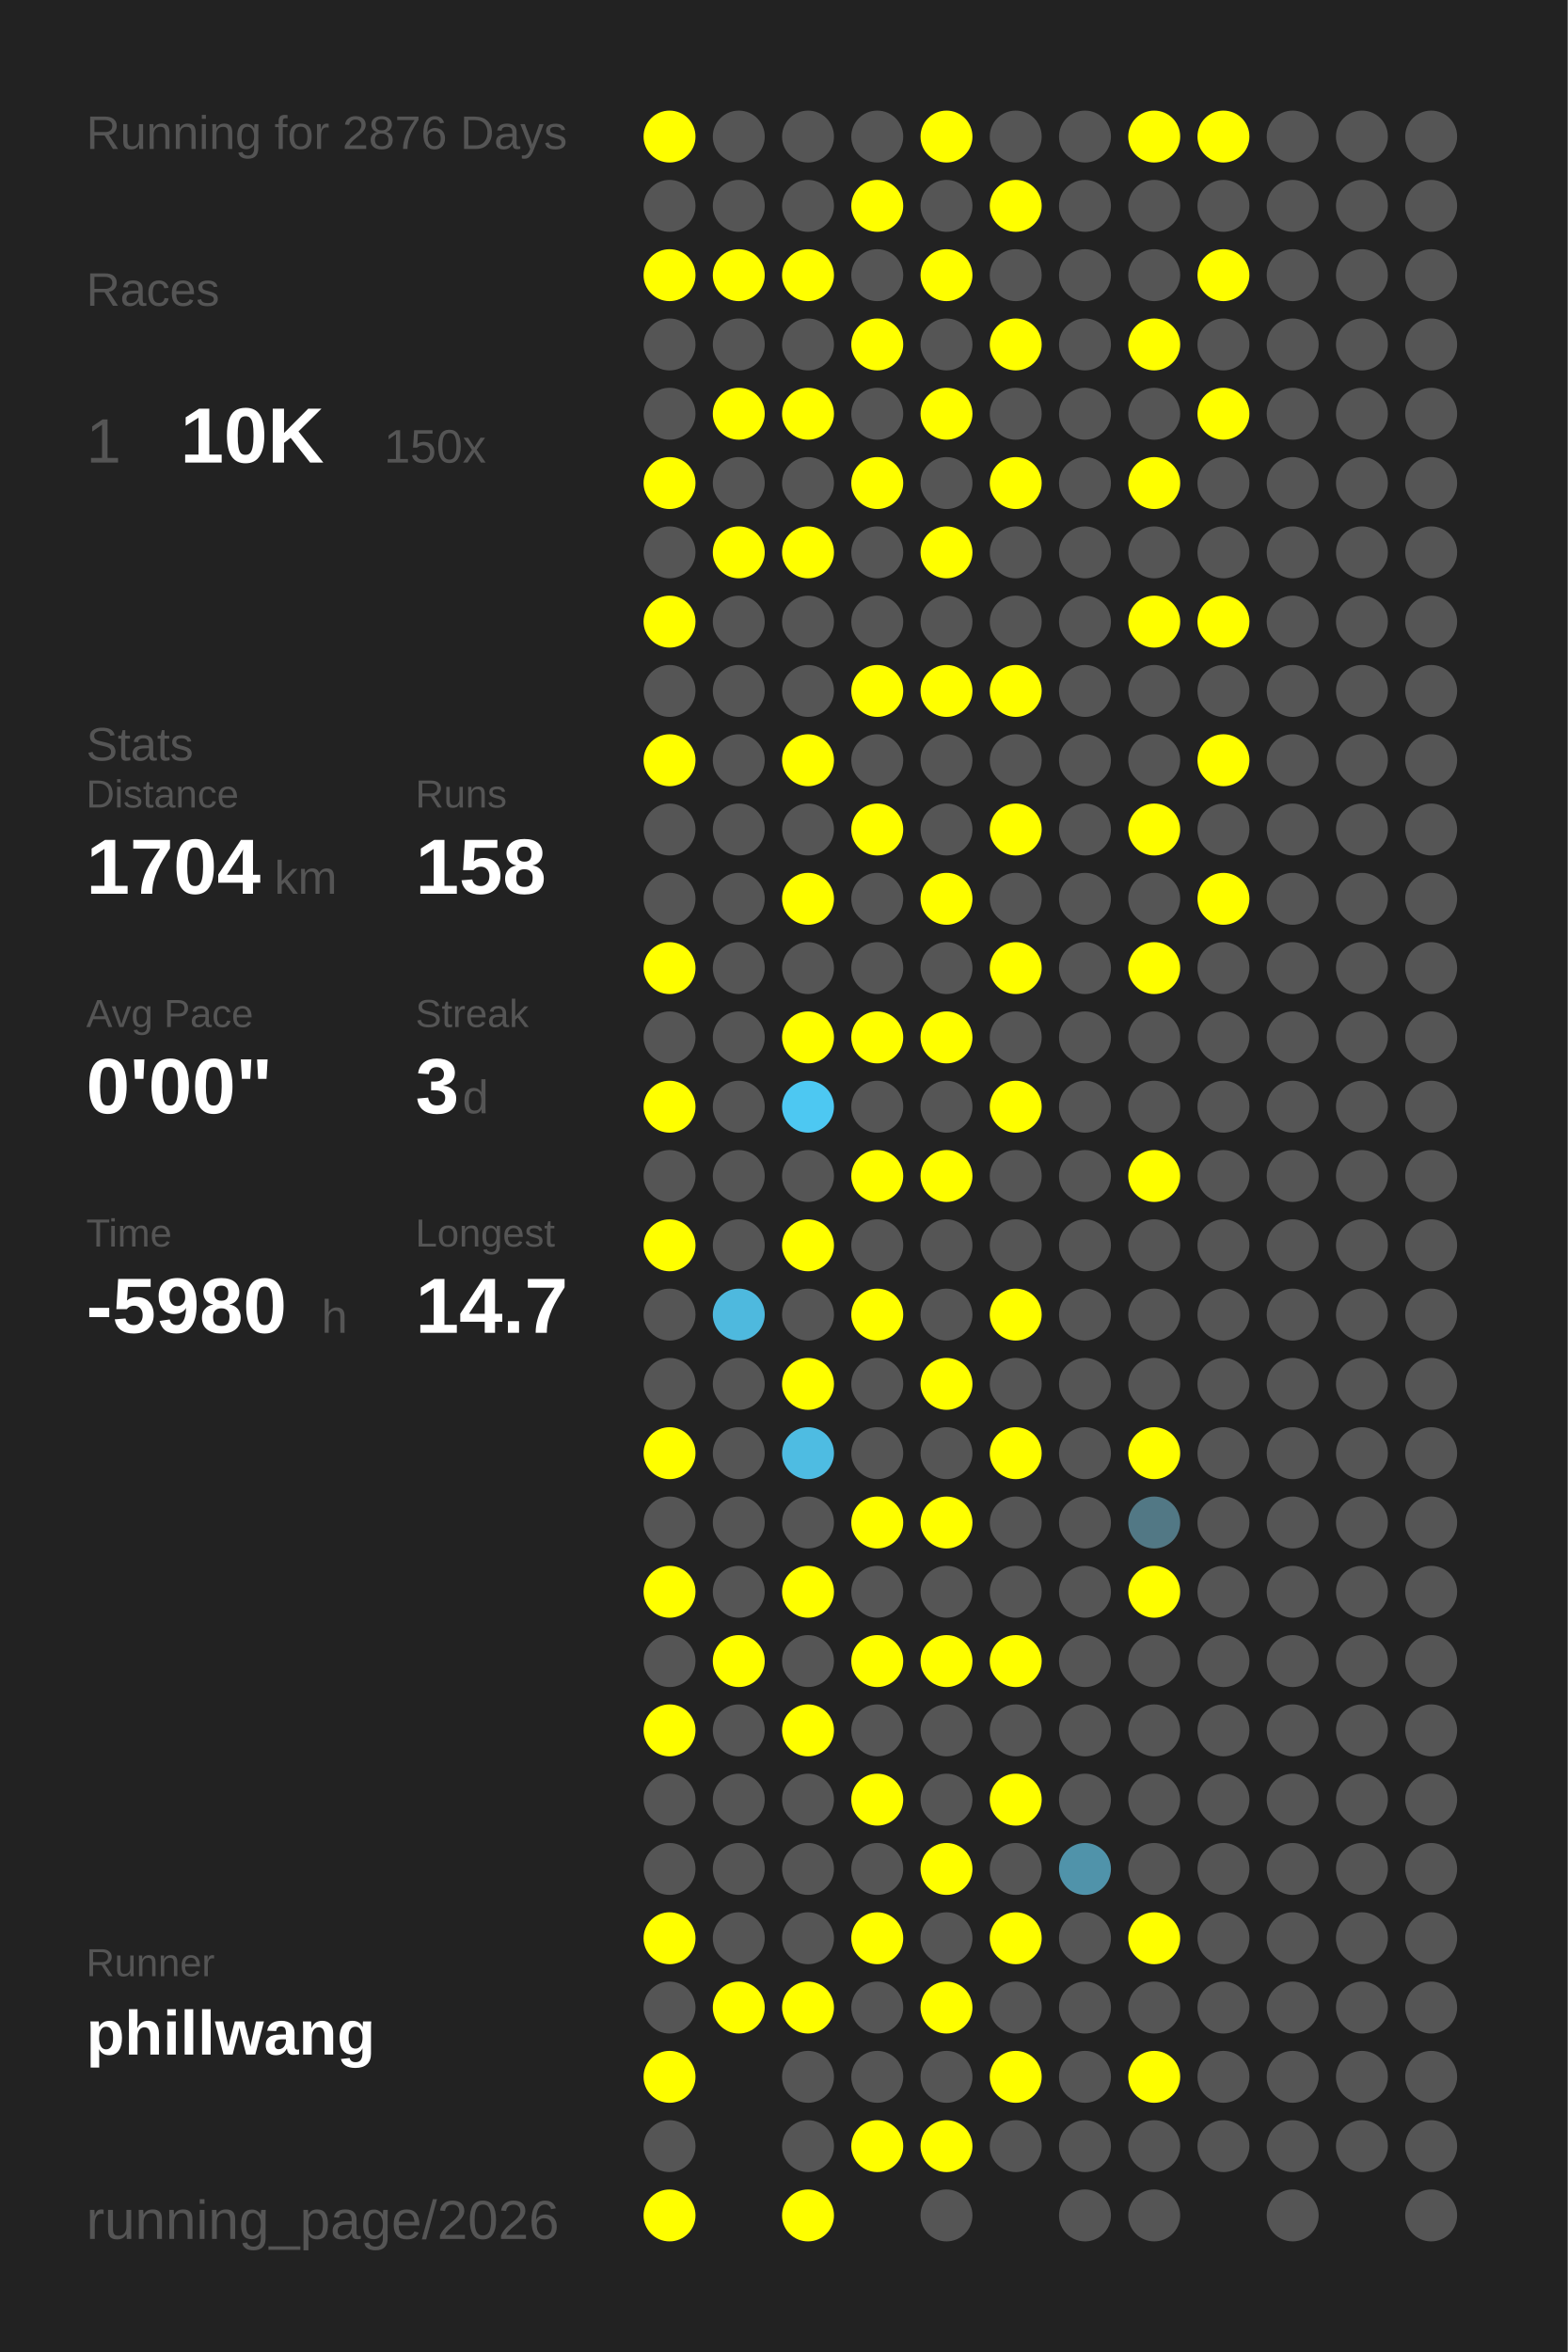
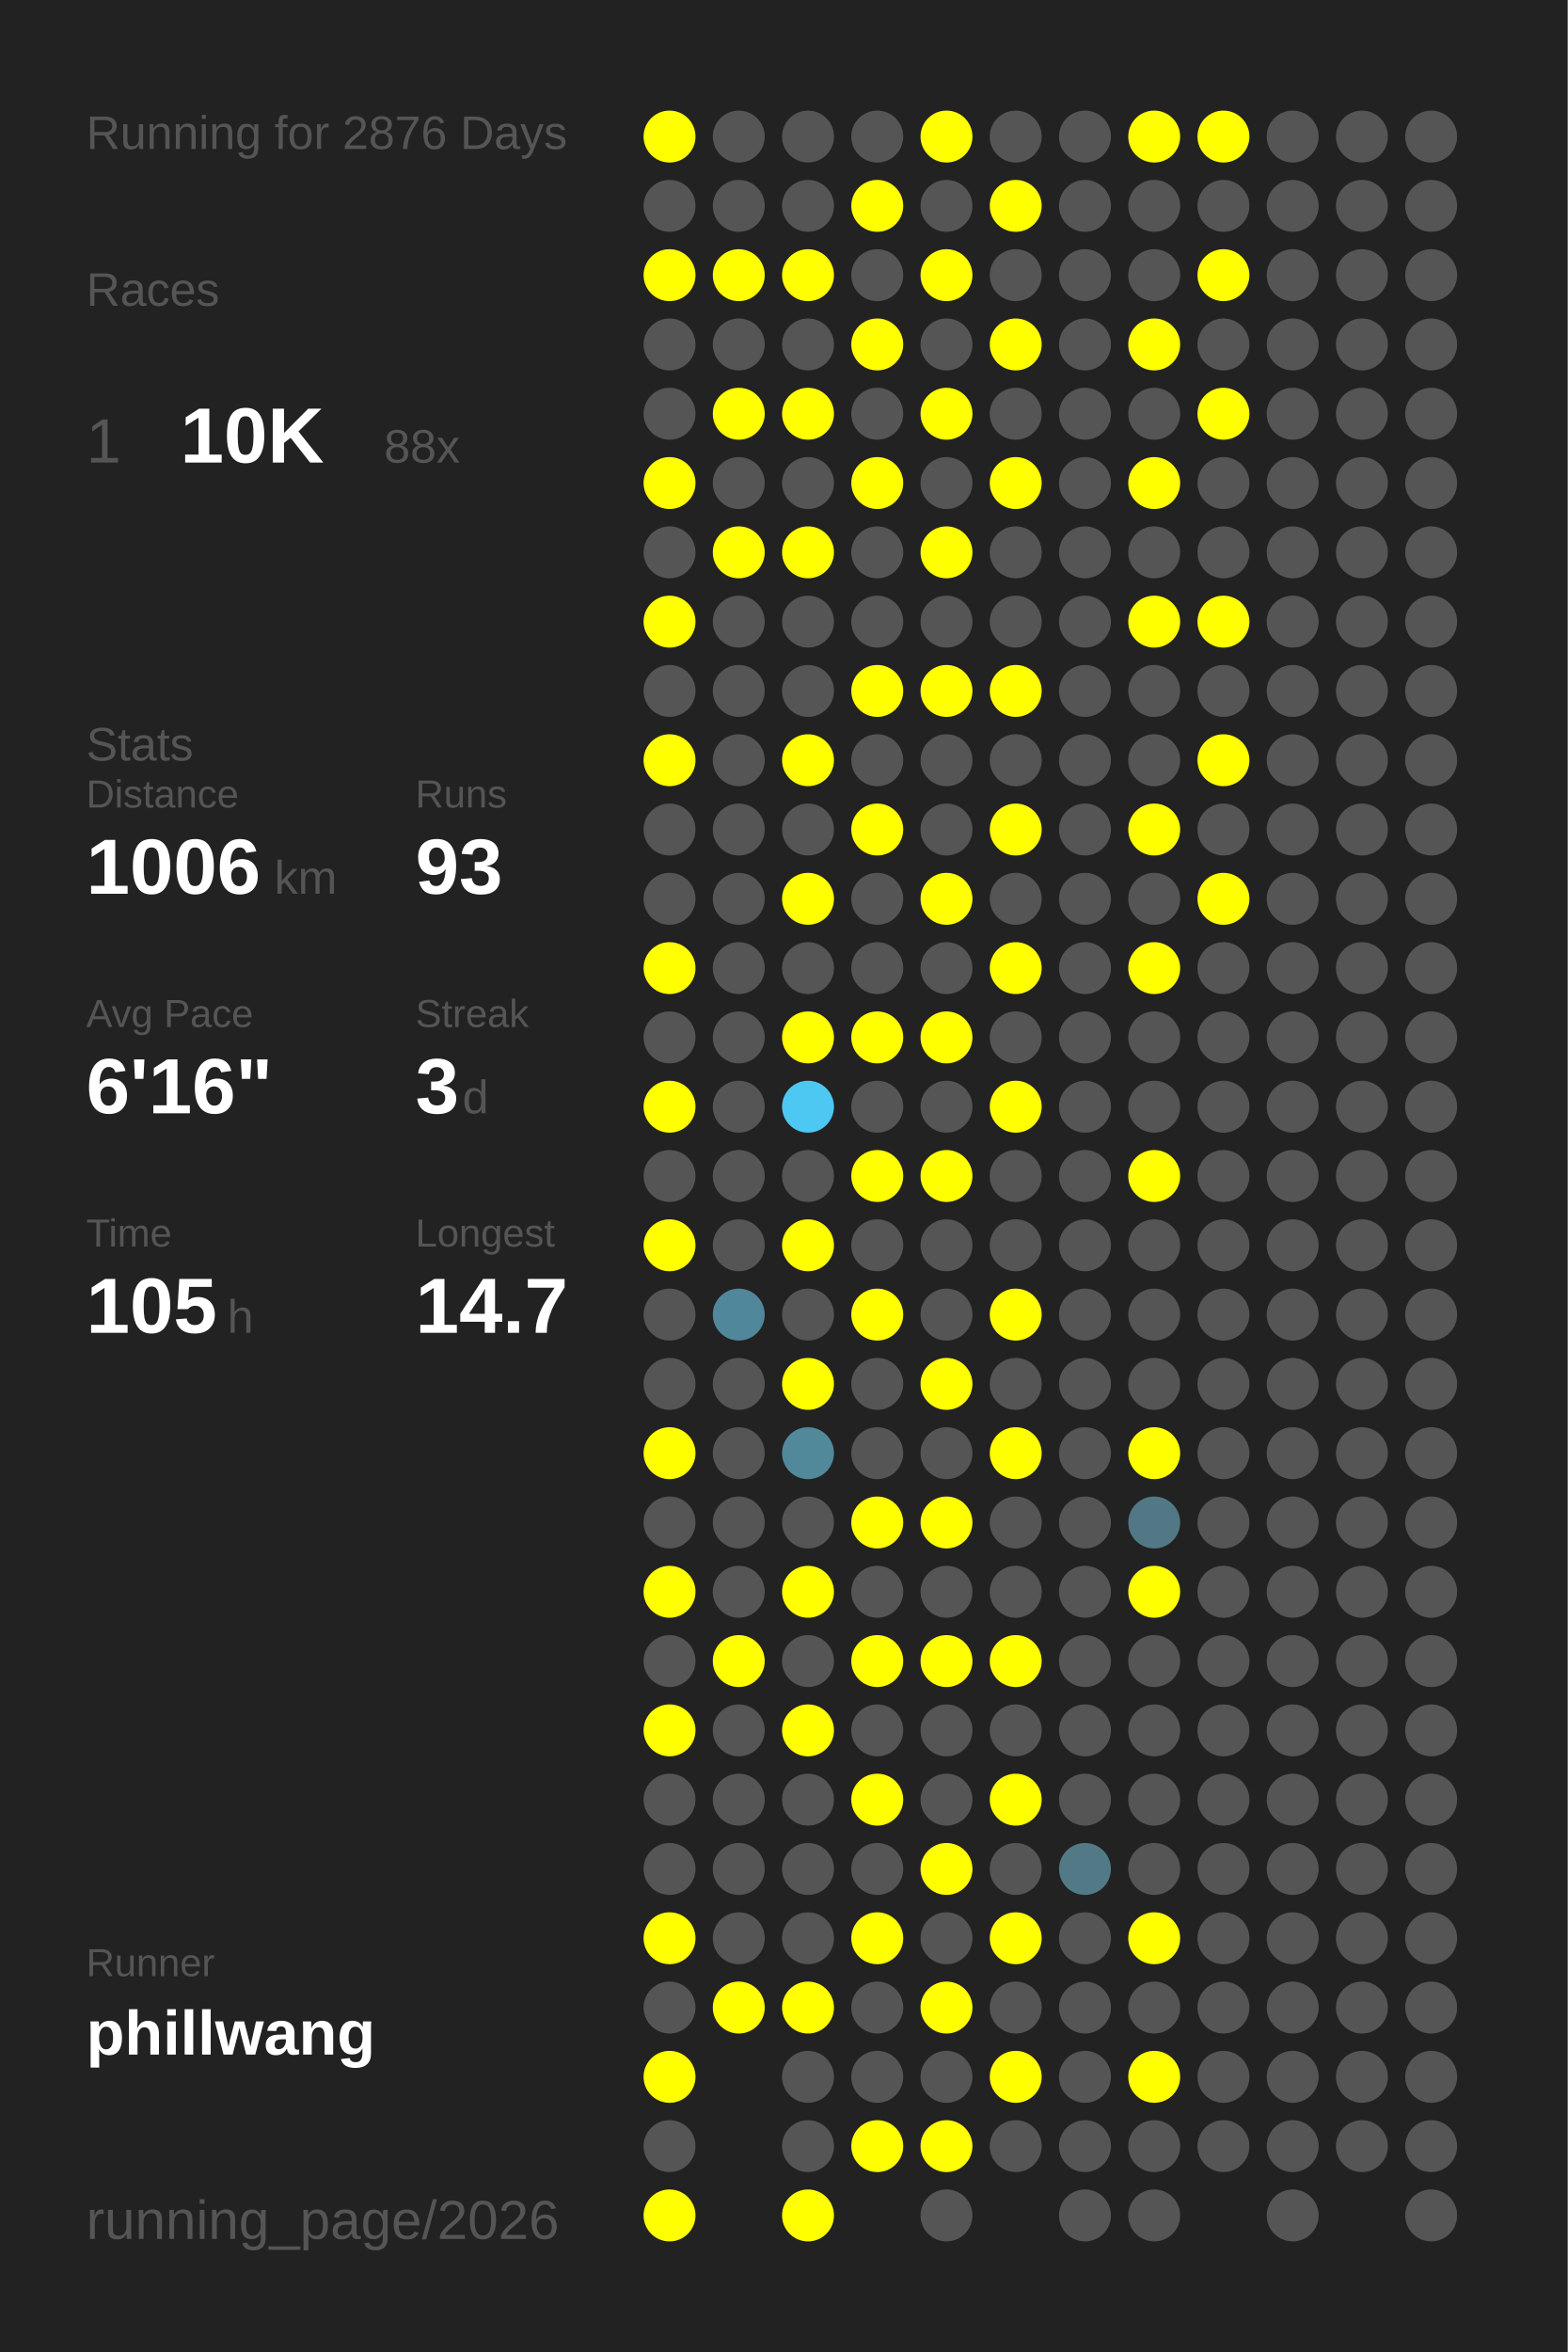
<svg xmlns="http://www.w3.org/2000/svg" baseProfile="full" height="300mm" version="1.1" viewBox="0,0,200,300" width="200mm">
  <defs />
  <rect fill="#222222" height="300" width="200" x="0" y="0" />
  <text fill="#555555" style="font-size:6px; font-family:Arial;" x="11" y="19">Running for 2876 Days</text>
  <text fill="#555555" style="font-size:6px; font-family:Arial;" x="11" y="39">Races</text>
  <text fill="#555555" style="font-size:8px; font-family:Arial;" x="11" y="59">1</text>
  <text fill="#FFFFFF" style="font-size:10px; font-family:Arial; font-weight:bold;" x="23" y="59">10K</text>
-   <text fill="#555555" style="font-size:6px; font-family:Arial;" x="49" y="59">150x</text>
+   <text fill="#555555" style="font-size:6px; font-family:Arial;" x="49" y="59">88x</text>
  <text fill="#555555" style="font-size:6px; font-family:Arial;" x="11" y="97">Stats</text>
  <text fill="#555555" style="font-size:5px; font-family:Arial;" x="11" y="103">Distance</text>
-   <text fill="#FFFFFF" style="font-size:10px; font-family:Arial; font-weight:bold;" x="11" y="114">1704</text>
+   <text fill="#FFFFFF" style="font-size:10px; font-family:Arial; font-weight:bold;" x="11" y="114">1006</text>
  <text fill="#555555" style="font-size:6px; font-family:Arial;" x="35" y="114">km</text>
  <text fill="#555555" style="font-size:5px; font-family:Arial;" x="53" y="103">Runs</text>
-   <text fill="#FFFFFF" style="font-size:10px; font-family:Arial; font-weight:bold;" x="53" y="114">158</text>
+   <text fill="#FFFFFF" style="font-size:10px; font-family:Arial; font-weight:bold;" x="53" y="114">93</text>
  <text fill="#555555" style="font-size:5px; font-family:Arial;" x="11" y="131">Avg Pace</text>
-   <text fill="#FFFFFF" style="font-size:10px; font-family:Arial; font-weight:bold;" x="11" y="142">0'00"</text>
+   <text fill="#FFFFFF" style="font-size:10px; font-family:Arial; font-weight:bold;" x="11" y="142">6'16"</text>
  <text fill="#555555" style="font-size:5px; font-family:Arial;" x="53" y="131">Streak</text>
  <text fill="#FFFFFF" style="font-size:10px; font-family:Arial; font-weight:bold;" x="53" y="142">3</text>
  <text fill="#555555" style="font-size:6px; font-family:Arial;" x="59" y="142">d</text>
  <text fill="#555555" style="font-size:5px; font-family:Arial;" x="11" y="159">Time</text>
-   <text fill="#FFFFFF" style="font-size:10px; font-family:Arial; font-weight:bold;" x="11" y="170">-5980</text>
-   <text fill="#555555" style="font-size:6px; font-family:Arial;" x="41" y="170">h</text>
+   <text fill="#FFFFFF" style="font-size:10px; font-family:Arial; font-weight:bold;" x="11" y="170">105</text>
+   <text fill="#555555" style="font-size:6px; font-family:Arial;" x="29" y="170">h</text>
  <text fill="#555555" style="font-size:5px; font-family:Arial;" x="53" y="159">Longest</text>
  <text fill="#FFFFFF" style="font-size:10px; font-family:Arial; font-weight:bold;" x="53" y="170">14.7</text>
  <text fill="#555555" style="font-size:5px; font-family:Arial;" x="11" y="252.065">Runner</text>
  <text fill="#FFFFFF" style="font-size:8px; font-family:Arial; font-weight:bold;" x="11" y="262.065">phillwang</text>
  <text fill="#555555" style="font-size:7px; font-family:Arial;" x="11" y="285.581">running_page/2026</text>
  <circle cx="85.417" cy="17.419" fill="#FFFF00" r="3.312" />
  <circle cx="85.417" cy="26.258" fill="#555555" r="3.312" />
  <circle cx="85.417" cy="35.097" fill="#FFFF00" r="3.312" />
  <circle cx="85.417" cy="43.935" fill="#555555" r="3.312" />
  <circle cx="85.417" cy="52.774" fill="#555555" r="3.312" />
  <circle cx="85.417" cy="61.613" fill="#FFFF00" r="3.312" />
  <circle cx="85.417" cy="70.452" fill="#555555" r="3.312" />
  <circle cx="85.417" cy="79.29" fill="#FFFF00" r="3.312" />
  <circle cx="85.417" cy="88.129" fill="#555555" r="3.312" />
  <circle cx="85.417" cy="96.968" fill="#FFFF00" r="3.312" />
  <circle cx="85.417" cy="105.806" fill="#555555" r="3.312" />
  <circle cx="85.417" cy="114.645" fill="#555555" r="3.312" />
  <circle cx="85.417" cy="123.484" fill="#FFFF00" r="3.312" />
  <circle cx="85.417" cy="132.323" fill="#555555" r="3.312" />
  <circle cx="85.417" cy="141.161" fill="#FFFF00" r="3.312" />
  <circle cx="85.417" cy="150" fill="#555555" r="3.312" />
  <circle cx="85.417" cy="158.839" fill="#FFFF00" r="3.312" />
  <circle cx="85.417" cy="167.677" fill="#555555" r="3.312" />
  <circle cx="85.417" cy="176.516" fill="#555555" r="3.312" />
  <circle cx="85.417" cy="185.355" fill="#FFFF00" r="3.312" />
  <circle cx="85.417" cy="194.194" fill="#555555" r="3.312" />
  <circle cx="85.417" cy="203.032" fill="#FFFF00" r="3.312" />
  <circle cx="85.417" cy="211.871" fill="#555555" r="3.312" />
  <circle cx="85.417" cy="220.71" fill="#FFFF00" r="3.312" />
  <circle cx="85.417" cy="229.548" fill="#555555" r="3.312" />
  <circle cx="85.417" cy="238.387" fill="#555555" r="3.312" />
  <circle cx="85.417" cy="247.226" fill="#FFFF00" r="3.312" />
  <circle cx="85.417" cy="256.065" fill="#555555" r="3.312" />
  <circle cx="85.417" cy="264.903" fill="#FFFF00" r="3.312" />
  <circle cx="85.417" cy="273.742" fill="#555555" r="3.312" />
  <circle cx="85.417" cy="282.581" fill="#FFFF00" r="3.312" />
  <circle cx="94.25" cy="17.419" fill="#555555" r="3.312" />
  <circle cx="94.25" cy="26.258" fill="#555555" r="3.312" />
  <circle cx="94.25" cy="35.097" fill="#FFFF00" r="3.312" />
  <circle cx="94.25" cy="43.935" fill="#555555" r="3.312" />
  <circle cx="94.25" cy="52.774" fill="#FFFF00" r="3.312" />
  <circle cx="94.25" cy="61.613" fill="#555555" r="3.312" />
  <circle cx="94.25" cy="70.452" fill="#FFFF00" r="3.312" />
  <circle cx="94.25" cy="79.29" fill="#555555" r="3.312" />
  <circle cx="94.25" cy="88.129" fill="#555555" r="3.312" />
  <circle cx="94.25" cy="96.968" fill="#555555" r="3.312" />
  <circle cx="94.25" cy="105.806" fill="#555555" r="3.312" />
  <circle cx="94.25" cy="114.645" fill="#555555" r="3.312" />
  <circle cx="94.25" cy="123.484" fill="#555555" r="3.312" />
  <circle cx="94.25" cy="132.323" fill="#555555" r="3.312" />
  <circle cx="94.25" cy="141.161" fill="#555555" r="3.312" />
  <circle cx="94.25" cy="150" fill="#555555" r="3.312" />
  <circle cx="94.25" cy="158.839" fill="#555555" r="3.312" />
-   <circle cx="94.25" cy="167.677" fill="#4eb9de" r="3.312" />
+   <circle cx="94.25" cy="167.677" fill="#51879a" r="3.312" />
  <circle cx="94.25" cy="176.516" fill="#555555" r="3.312" />
  <circle cx="94.25" cy="185.355" fill="#555555" r="3.312" />
  <circle cx="94.25" cy="194.194" fill="#555555" r="3.312" />
  <circle cx="94.25" cy="203.032" fill="#555555" r="3.312" />
  <circle cx="94.25" cy="211.871" fill="#FFFF00" r="3.312" />
  <circle cx="94.25" cy="220.71" fill="#555555" r="3.312" />
  <circle cx="94.25" cy="229.548" fill="#555555" r="3.312" />
  <circle cx="94.25" cy="238.387" fill="#555555" r="3.312" />
  <circle cx="94.25" cy="247.226" fill="#555555" r="3.312" />
  <circle cx="94.25" cy="256.065" fill="#FFFF00" r="3.312" />
  <circle cx="103.083" cy="17.419" fill="#555555" r="3.312" />
  <circle cx="103.083" cy="26.258" fill="#555555" r="3.312" />
  <circle cx="103.083" cy="35.097" fill="#FFFF00" r="3.312" />
  <circle cx="103.083" cy="43.935" fill="#555555" r="3.312" />
  <circle cx="103.083" cy="52.774" fill="#FFFF00" r="3.312" />
  <circle cx="103.083" cy="61.613" fill="#555555" r="3.312" />
  <circle cx="103.083" cy="70.452" fill="#FFFF00" r="3.312" />
  <circle cx="103.083" cy="79.29" fill="#555555" r="3.312" />
  <circle cx="103.083" cy="88.129" fill="#555555" r="3.312" />
  <circle cx="103.083" cy="96.968" fill="#FFFF00" r="3.312" />
  <circle cx="103.083" cy="105.806" fill="#555555" r="3.312" />
  <circle cx="103.083" cy="114.645" fill="#FFFF00" r="3.312" />
  <circle cx="103.083" cy="123.484" fill="#555555" r="3.312" />
  <circle cx="103.083" cy="132.323" fill="#FFFF00" r="3.312" />
  <circle cx="103.083" cy="141.161" fill="#4dc8f2" r="3.312" />
  <circle cx="103.083" cy="150" fill="#555555" r="3.312" />
  <circle cx="103.083" cy="158.839" fill="#FFFF00" r="3.312" />
  <circle cx="103.083" cy="167.677" fill="#555555" r="3.312" />
  <circle cx="103.083" cy="176.516" fill="#FFFF00" r="3.312" />
-   <circle cx="103.083" cy="185.355" fill="#4ebce2" r="3.312" />
+   <circle cx="103.083" cy="185.355" fill="#51899b" r="3.312" />
  <circle cx="103.083" cy="194.194" fill="#555555" r="3.312" />
  <circle cx="103.083" cy="203.032" fill="#FFFF00" r="3.312" />
  <circle cx="103.083" cy="211.871" fill="#555555" r="3.312" />
  <circle cx="103.083" cy="220.71" fill="#FFFF00" r="3.312" />
  <circle cx="103.083" cy="229.548" fill="#555555" r="3.312" />
  <circle cx="103.083" cy="238.387" fill="#555555" r="3.312" />
  <circle cx="103.083" cy="247.226" fill="#555555" r="3.312" />
  <circle cx="103.083" cy="256.065" fill="#FFFF00" r="3.312" />
  <circle cx="103.083" cy="264.903" fill="#555555" r="3.312" />
  <circle cx="103.083" cy="273.742" fill="#555555" r="3.312" />
  <circle cx="103.083" cy="282.581" fill="#FFFF00" r="3.312" />
  <circle cx="111.917" cy="17.419" fill="#555555" r="3.312" />
  <circle cx="111.917" cy="26.258" fill="#FFFF00" r="3.312" />
  <circle cx="111.917" cy="35.097" fill="#555555" r="3.312" />
  <circle cx="111.917" cy="43.935" fill="#FFFF00" r="3.312" />
  <circle cx="111.917" cy="52.774" fill="#555555" r="3.312" />
  <circle cx="111.917" cy="61.613" fill="#FFFF00" r="3.312" />
  <circle cx="111.917" cy="70.452" fill="#555555" r="3.312" />
  <circle cx="111.917" cy="79.29" fill="#555555" r="3.312" />
  <circle cx="111.917" cy="88.129" fill="#FFFF00" r="3.312" />
  <circle cx="111.917" cy="96.968" fill="#555555" r="3.312" />
  <circle cx="111.917" cy="105.806" fill="#FFFF00" r="3.312" />
  <circle cx="111.917" cy="114.645" fill="#555555" r="3.312" />
  <circle cx="111.917" cy="123.484" fill="#555555" r="3.312" />
  <circle cx="111.917" cy="132.323" fill="#FFFF00" r="3.312" />
  <circle cx="111.917" cy="141.161" fill="#555555" r="3.312" />
  <circle cx="111.917" cy="150" fill="#FFFF00" r="3.312" />
  <circle cx="111.917" cy="158.839" fill="#555555" r="3.312" />
  <circle cx="111.917" cy="167.677" fill="#FFFF00" r="3.312" />
  <circle cx="111.917" cy="176.516" fill="#555555" r="3.312" />
  <circle cx="111.917" cy="185.355" fill="#555555" r="3.312" />
  <circle cx="111.917" cy="194.194" fill="#FFFF00" r="3.312" />
  <circle cx="111.917" cy="203.032" fill="#555555" r="3.312" />
  <circle cx="111.917" cy="211.871" fill="#FFFF00" r="3.312" />
  <circle cx="111.917" cy="220.71" fill="#555555" r="3.312" />
  <circle cx="111.917" cy="229.548" fill="#FFFF00" r="3.312" />
  <circle cx="111.917" cy="238.387" fill="#555555" r="3.312" />
  <circle cx="111.917" cy="247.226" fill="#FFFF00" r="3.312" />
  <circle cx="111.917" cy="256.065" fill="#555555" r="3.312" />
  <circle cx="111.917" cy="264.903" fill="#555555" r="3.312" />
  <circle cx="111.917" cy="273.742" fill="#FFFF00" r="3.312" />
  <circle cx="120.75" cy="17.419" fill="#FFFF00" r="3.312" />
  <circle cx="120.75" cy="26.258" fill="#555555" r="3.312" />
  <circle cx="120.75" cy="35.097" fill="#FFFF00" r="3.312" />
  <circle cx="120.75" cy="43.935" fill="#555555" r="3.312" />
  <circle cx="120.75" cy="52.774" fill="#FFFF00" r="3.312" />
  <circle cx="120.75" cy="61.613" fill="#555555" r="3.312" />
  <circle cx="120.75" cy="70.452" fill="#FFFF00" r="3.312" />
  <circle cx="120.75" cy="79.29" fill="#555555" r="3.312" />
  <circle cx="120.75" cy="88.129" fill="#FFFF00" r="3.312" />
  <circle cx="120.75" cy="96.968" fill="#555555" r="3.312" />
  <circle cx="120.75" cy="105.806" fill="#555555" r="3.312" />
  <circle cx="120.75" cy="114.645" fill="#FFFF00" r="3.312" />
  <circle cx="120.75" cy="123.484" fill="#555555" r="3.312" />
  <circle cx="120.75" cy="132.323" fill="#FFFF00" r="3.312" />
  <circle cx="120.75" cy="141.161" fill="#555555" r="3.312" />
  <circle cx="120.75" cy="150" fill="#FFFF00" r="3.312" />
  <circle cx="120.75" cy="158.839" fill="#555555" r="3.312" />
  <circle cx="120.75" cy="167.677" fill="#555555" r="3.312" />
  <circle cx="120.75" cy="176.516" fill="#FFFF00" r="3.312" />
  <circle cx="120.75" cy="185.355" fill="#555555" r="3.312" />
  <circle cx="120.75" cy="194.194" fill="#FFFF00" r="3.312" />
  <circle cx="120.75" cy="203.032" fill="#555555" r="3.312" />
  <circle cx="120.75" cy="211.871" fill="#FFFF00" r="3.312" />
  <circle cx="120.75" cy="220.71" fill="#555555" r="3.312" />
  <circle cx="120.75" cy="229.548" fill="#555555" r="3.312" />
  <circle cx="120.75" cy="238.387" fill="#FFFF00" r="3.312" />
  <circle cx="120.75" cy="247.226" fill="#555555" r="3.312" />
  <circle cx="120.75" cy="256.065" fill="#FFFF00" r="3.312" />
  <circle cx="120.75" cy="264.903" fill="#555555" r="3.312" />
  <circle cx="120.75" cy="273.742" fill="#FFFF00" r="3.312" />
  <circle cx="120.75" cy="282.581" fill="#555555" r="3.312" />
  <circle cx="129.583" cy="17.419" fill="#555555" r="3.312" />
  <circle cx="129.583" cy="26.258" fill="#FFFF00" r="3.312" />
  <circle cx="129.583" cy="35.097" fill="#555555" r="3.312" />
  <circle cx="129.583" cy="43.935" fill="#FFFF00" r="3.312" />
  <circle cx="129.583" cy="52.774" fill="#555555" r="3.312" />
  <circle cx="129.583" cy="61.613" fill="#FFFF00" r="3.312" />
  <circle cx="129.583" cy="70.452" fill="#555555" r="3.312" />
  <circle cx="129.583" cy="79.29" fill="#555555" r="3.312" />
  <circle cx="129.583" cy="88.129" fill="#FFFF00" r="3.312" />
  <circle cx="129.583" cy="96.968" fill="#555555" r="3.312" />
  <circle cx="129.583" cy="105.806" fill="#FFFF00" r="3.312" />
  <circle cx="129.583" cy="114.645" fill="#555555" r="3.312" />
  <circle cx="129.583" cy="123.484" fill="#FFFF00" r="3.312" />
  <circle cx="129.583" cy="132.323" fill="#555555" r="3.312" />
  <circle cx="129.583" cy="141.161" fill="#FFFF00" r="3.312" />
  <circle cx="129.583" cy="150" fill="#555555" r="3.312" />
  <circle cx="129.583" cy="158.839" fill="#555555" r="3.312" />
  <circle cx="129.583" cy="167.677" fill="#FFFF00" r="3.312" />
  <circle cx="129.583" cy="176.516" fill="#555555" r="3.312" />
  <circle cx="129.583" cy="185.355" fill="#FFFF00" r="3.312" />
  <circle cx="129.583" cy="194.194" fill="#555555" r="3.312" />
  <circle cx="129.583" cy="203.032" fill="#555555" r="3.312" />
  <circle cx="129.583" cy="211.871" fill="#FFFF00" r="3.312" />
  <circle cx="129.583" cy="220.71" fill="#555555" r="3.312" />
  <circle cx="129.583" cy="229.548" fill="#FFFF00" r="3.312" />
  <circle cx="129.583" cy="238.387" fill="#555555" r="3.312" />
  <circle cx="129.583" cy="247.226" fill="#FFFF00" r="3.312" />
  <circle cx="129.583" cy="256.065" fill="#555555" r="3.312" />
  <circle cx="129.583" cy="264.903" fill="#FFFF00" r="3.312" />
  <circle cx="129.583" cy="273.742" fill="#555555" r="3.312" />
  <circle cx="138.417" cy="17.419" fill="#555555" r="3.312" />
  <circle cx="138.417" cy="26.258" fill="#555555" r="3.312" />
  <circle cx="138.417" cy="35.097" fill="#555555" r="3.312" />
  <circle cx="138.417" cy="43.935" fill="#555555" r="3.312" />
  <circle cx="138.417" cy="52.774" fill="#555555" r="3.312" />
  <circle cx="138.417" cy="61.613" fill="#555555" r="3.312" />
  <circle cx="138.417" cy="70.452" fill="#555555" r="3.312" />
  <circle cx="138.417" cy="79.29" fill="#555555" r="3.312" />
  <circle cx="138.417" cy="88.129" fill="#555555" r="3.312" />
  <circle cx="138.417" cy="96.968" fill="#555555" r="3.312" />
  <circle cx="138.417" cy="105.806" fill="#555555" r="3.312" />
  <circle cx="138.417" cy="114.645" fill="#555555" r="3.312" />
  <circle cx="138.417" cy="123.484" fill="#555555" r="3.312" />
  <circle cx="138.417" cy="132.323" fill="#555555" r="3.312" />
  <circle cx="138.417" cy="141.161" fill="#555555" r="3.312" />
  <circle cx="138.417" cy="150" fill="#555555" r="3.312" />
  <circle cx="138.417" cy="158.839" fill="#555555" r="3.312" />
  <circle cx="138.417" cy="167.677" fill="#555555" r="3.312" />
  <circle cx="138.417" cy="176.516" fill="#555555" r="3.312" />
  <circle cx="138.417" cy="185.355" fill="#555555" r="3.312" />
  <circle cx="138.417" cy="194.194" fill="#555555" r="3.312" />
  <circle cx="138.417" cy="203.032" fill="#555555" r="3.312" />
  <circle cx="138.417" cy="211.871" fill="#555555" r="3.312" />
  <circle cx="138.417" cy="220.71" fill="#555555" r="3.312" />
  <circle cx="138.417" cy="229.548" fill="#555555" r="3.312" />
-   <circle cx="138.417" cy="238.387" fill="#5093aa" r="3.312" />
+   <circle cx="138.417" cy="238.387" fill="#527986" r="3.312" />
  <circle cx="138.417" cy="247.226" fill="#555555" r="3.312" />
  <circle cx="138.417" cy="256.065" fill="#555555" r="3.312" />
  <circle cx="138.417" cy="264.903" fill="#555555" r="3.312" />
  <circle cx="138.417" cy="273.742" fill="#555555" r="3.312" />
  <circle cx="138.417" cy="282.581" fill="#555555" r="3.312" />
  <circle cx="147.25" cy="17.419" fill="#FFFF00" r="3.312" />
  <circle cx="147.25" cy="26.258" fill="#555555" r="3.312" />
  <circle cx="147.25" cy="35.097" fill="#555555" r="3.312" />
  <circle cx="147.25" cy="43.935" fill="#FFFF00" r="3.312" />
  <circle cx="147.25" cy="52.774" fill="#555555" r="3.312" />
  <circle cx="147.25" cy="61.613" fill="#FFFF00" r="3.312" />
  <circle cx="147.25" cy="70.452" fill="#555555" r="3.312" />
  <circle cx="147.25" cy="79.29" fill="#FFFF00" r="3.312" />
  <circle cx="147.25" cy="88.129" fill="#555555" r="3.312" />
  <circle cx="147.25" cy="96.968" fill="#555555" r="3.312" />
  <circle cx="147.25" cy="105.806" fill="#FFFF00" r="3.312" />
  <circle cx="147.25" cy="114.645" fill="#555555" r="3.312" />
  <circle cx="147.25" cy="123.484" fill="#FFFF00" r="3.312" />
  <circle cx="147.25" cy="132.323" fill="#555555" r="3.312" />
  <circle cx="147.25" cy="141.161" fill="#555555" r="3.312" />
  <circle cx="147.25" cy="150" fill="#FFFF00" r="3.312" />
  <circle cx="147.25" cy="158.839" fill="#555555" r="3.312" />
  <circle cx="147.25" cy="167.677" fill="#555555" r="3.312" />
  <circle cx="147.25" cy="176.516" fill="#555555" r="3.312" />
  <circle cx="147.25" cy="185.355" fill="#FFFF00" r="3.312" />
  <circle cx="147.25" cy="194.194" fill="#527885" r="3.312" />
  <circle cx="147.25" cy="203.032" fill="#FFFF00" r="3.312" />
  <circle cx="147.25" cy="211.871" fill="#555555" r="3.312" />
  <circle cx="147.25" cy="220.71" fill="#555555" r="3.312" />
  <circle cx="147.25" cy="229.548" fill="#555555" r="3.312" />
  <circle cx="147.25" cy="238.387" fill="#555555" r="3.312" />
  <circle cx="147.25" cy="247.226" fill="#FFFF00" r="3.312" />
  <circle cx="147.25" cy="256.065" fill="#555555" r="3.312" />
  <circle cx="147.25" cy="264.903" fill="#FFFF00" r="3.312" />
  <circle cx="147.25" cy="273.742" fill="#555555" r="3.312" />
  <circle cx="147.25" cy="282.581" fill="#555555" r="3.312" />
  <circle cx="156.083" cy="17.419" fill="#FFFF00" r="3.312" />
  <circle cx="156.083" cy="26.258" fill="#555555" r="3.312" />
  <circle cx="156.083" cy="35.097" fill="#FFFF00" r="3.312" />
  <circle cx="156.083" cy="43.935" fill="#555555" r="3.312" />
  <circle cx="156.083" cy="52.774" fill="#FFFF00" r="3.312" />
  <circle cx="156.083" cy="61.613" fill="#555555" r="3.312" />
  <circle cx="156.083" cy="70.452" fill="#555555" r="3.312" />
  <circle cx="156.083" cy="79.29" fill="#FFFF00" r="3.312" />
  <circle cx="156.083" cy="88.129" fill="#555555" r="3.312" />
  <circle cx="156.083" cy="96.968" fill="#FFFF00" r="3.312" />
  <circle cx="156.083" cy="105.806" fill="#555555" r="3.312" />
  <circle cx="156.083" cy="114.645" fill="#FFFF00" r="3.312" />
  <circle cx="156.083" cy="123.484" fill="#555555" r="3.312" />
  <circle cx="156.083" cy="132.323" fill="#555555" r="3.312" />
  <circle cx="156.083" cy="141.161" fill="#555555" r="3.312" />
  <circle cx="156.083" cy="150" fill="#555555" r="3.312" />
  <circle cx="156.083" cy="158.839" fill="#555555" r="3.312" />
  <circle cx="156.083" cy="167.677" fill="#555555" r="3.312" />
  <circle cx="156.083" cy="176.516" fill="#555555" r="3.312" />
  <circle cx="156.083" cy="185.355" fill="#555555" r="3.312" />
  <circle cx="156.083" cy="194.194" fill="#555555" r="3.312" />
  <circle cx="156.083" cy="203.032" fill="#555555" r="3.312" />
  <circle cx="156.083" cy="211.871" fill="#555555" r="3.312" />
  <circle cx="156.083" cy="220.71" fill="#555555" r="3.312" />
  <circle cx="156.083" cy="229.548" fill="#555555" r="3.312" />
  <circle cx="156.083" cy="238.387" fill="#555555" r="3.312" />
  <circle cx="156.083" cy="247.226" fill="#555555" r="3.312" />
  <circle cx="156.083" cy="256.065" fill="#555555" r="3.312" />
  <circle cx="156.083" cy="264.903" fill="#555555" r="3.312" />
  <circle cx="156.083" cy="273.742" fill="#555555" r="3.312" />
  <circle cx="164.917" cy="17.419" fill="#555555" r="3.312" />
  <circle cx="164.917" cy="26.258" fill="#555555" r="3.312" />
  <circle cx="164.917" cy="35.097" fill="#555555" r="3.312" />
  <circle cx="164.917" cy="43.935" fill="#555555" r="3.312" />
  <circle cx="164.917" cy="52.774" fill="#555555" r="3.312" />
  <circle cx="164.917" cy="61.613" fill="#555555" r="3.312" />
  <circle cx="164.917" cy="70.452" fill="#555555" r="3.312" />
  <circle cx="164.917" cy="79.29" fill="#555555" r="3.312" />
  <circle cx="164.917" cy="88.129" fill="#555555" r="3.312" />
  <circle cx="164.917" cy="96.968" fill="#555555" r="3.312" />
  <circle cx="164.917" cy="105.806" fill="#555555" r="3.312" />
  <circle cx="164.917" cy="114.645" fill="#555555" r="3.312" />
  <circle cx="164.917" cy="123.484" fill="#555555" r="3.312" />
  <circle cx="164.917" cy="132.323" fill="#555555" r="3.312" />
  <circle cx="164.917" cy="141.161" fill="#555555" r="3.312" />
  <circle cx="164.917" cy="150" fill="#555555" r="3.312" />
  <circle cx="164.917" cy="158.839" fill="#555555" r="3.312" />
  <circle cx="164.917" cy="167.677" fill="#555555" r="3.312" />
  <circle cx="164.917" cy="176.516" fill="#555555" r="3.312" />
  <circle cx="164.917" cy="185.355" fill="#555555" r="3.312" />
  <circle cx="164.917" cy="194.194" fill="#555555" r="3.312" />
  <circle cx="164.917" cy="203.032" fill="#555555" r="3.312" />
  <circle cx="164.917" cy="211.871" fill="#555555" r="3.312" />
  <circle cx="164.917" cy="220.71" fill="#555555" r="3.312" />
  <circle cx="164.917" cy="229.548" fill="#555555" r="3.312" />
  <circle cx="164.917" cy="238.387" fill="#555555" r="3.312" />
  <circle cx="164.917" cy="247.226" fill="#555555" r="3.312" />
  <circle cx="164.917" cy="256.065" fill="#555555" r="3.312" />
  <circle cx="164.917" cy="264.903" fill="#555555" r="3.312" />
  <circle cx="164.917" cy="273.742" fill="#555555" r="3.312" />
  <circle cx="164.917" cy="282.581" fill="#555555" r="3.312" />
  <circle cx="173.75" cy="17.419" fill="#555555" r="3.312" />
  <circle cx="173.75" cy="26.258" fill="#555555" r="3.312" />
  <circle cx="173.75" cy="35.097" fill="#555555" r="3.312" />
  <circle cx="173.75" cy="43.935" fill="#555555" r="3.312" />
  <circle cx="173.75" cy="52.774" fill="#555555" r="3.312" />
  <circle cx="173.75" cy="61.613" fill="#555555" r="3.312" />
  <circle cx="173.75" cy="70.452" fill="#555555" r="3.312" />
  <circle cx="173.75" cy="79.29" fill="#555555" r="3.312" />
  <circle cx="173.75" cy="88.129" fill="#555555" r="3.312" />
  <circle cx="173.75" cy="96.968" fill="#555555" r="3.312" />
  <circle cx="173.75" cy="105.806" fill="#555555" r="3.312" />
  <circle cx="173.75" cy="114.645" fill="#555555" r="3.312" />
  <circle cx="173.75" cy="123.484" fill="#555555" r="3.312" />
  <circle cx="173.75" cy="132.323" fill="#555555" r="3.312" />
  <circle cx="173.75" cy="141.161" fill="#555555" r="3.312" />
  <circle cx="173.75" cy="150" fill="#555555" r="3.312" />
  <circle cx="173.75" cy="158.839" fill="#555555" r="3.312" />
  <circle cx="173.75" cy="167.677" fill="#555555" r="3.312" />
  <circle cx="173.75" cy="176.516" fill="#555555" r="3.312" />
  <circle cx="173.75" cy="185.355" fill="#555555" r="3.312" />
  <circle cx="173.75" cy="194.194" fill="#555555" r="3.312" />
  <circle cx="173.75" cy="203.032" fill="#555555" r="3.312" />
  <circle cx="173.75" cy="211.871" fill="#555555" r="3.312" />
  <circle cx="173.75" cy="220.71" fill="#555555" r="3.312" />
  <circle cx="173.75" cy="229.548" fill="#555555" r="3.312" />
  <circle cx="173.75" cy="238.387" fill="#555555" r="3.312" />
  <circle cx="173.75" cy="247.226" fill="#555555" r="3.312" />
  <circle cx="173.75" cy="256.065" fill="#555555" r="3.312" />
  <circle cx="173.75" cy="264.903" fill="#555555" r="3.312" />
  <circle cx="173.75" cy="273.742" fill="#555555" r="3.312" />
  <circle cx="182.583" cy="17.419" fill="#555555" r="3.312" />
  <circle cx="182.583" cy="26.258" fill="#555555" r="3.312" />
  <circle cx="182.583" cy="35.097" fill="#555555" r="3.312" />
  <circle cx="182.583" cy="43.935" fill="#555555" r="3.312" />
  <circle cx="182.583" cy="52.774" fill="#555555" r="3.312" />
  <circle cx="182.583" cy="61.613" fill="#555555" r="3.312" />
  <circle cx="182.583" cy="70.452" fill="#555555" r="3.312" />
  <circle cx="182.583" cy="79.29" fill="#555555" r="3.312" />
  <circle cx="182.583" cy="88.129" fill="#555555" r="3.312" />
  <circle cx="182.583" cy="96.968" fill="#555555" r="3.312" />
  <circle cx="182.583" cy="105.806" fill="#555555" r="3.312" />
  <circle cx="182.583" cy="114.645" fill="#555555" r="3.312" />
  <circle cx="182.583" cy="123.484" fill="#555555" r="3.312" />
  <circle cx="182.583" cy="132.323" fill="#555555" r="3.312" />
  <circle cx="182.583" cy="141.161" fill="#555555" r="3.312" />
  <circle cx="182.583" cy="150" fill="#555555" r="3.312" />
  <circle cx="182.583" cy="158.839" fill="#555555" r="3.312" />
  <circle cx="182.583" cy="167.677" fill="#555555" r="3.312" />
  <circle cx="182.583" cy="176.516" fill="#555555" r="3.312" />
  <circle cx="182.583" cy="185.355" fill="#555555" r="3.312" />
  <circle cx="182.583" cy="194.194" fill="#555555" r="3.312" />
  <circle cx="182.583" cy="203.032" fill="#555555" r="3.312" />
  <circle cx="182.583" cy="211.871" fill="#555555" r="3.312" />
  <circle cx="182.583" cy="220.71" fill="#555555" r="3.312" />
  <circle cx="182.583" cy="229.548" fill="#555555" r="3.312" />
  <circle cx="182.583" cy="238.387" fill="#555555" r="3.312" />
  <circle cx="182.583" cy="247.226" fill="#555555" r="3.312" />
  <circle cx="182.583" cy="256.065" fill="#555555" r="3.312" />
  <circle cx="182.583" cy="264.903" fill="#555555" r="3.312" />
  <circle cx="182.583" cy="273.742" fill="#555555" r="3.312" />
  <circle cx="182.583" cy="282.581" fill="#555555" r="3.312" />
</svg>
